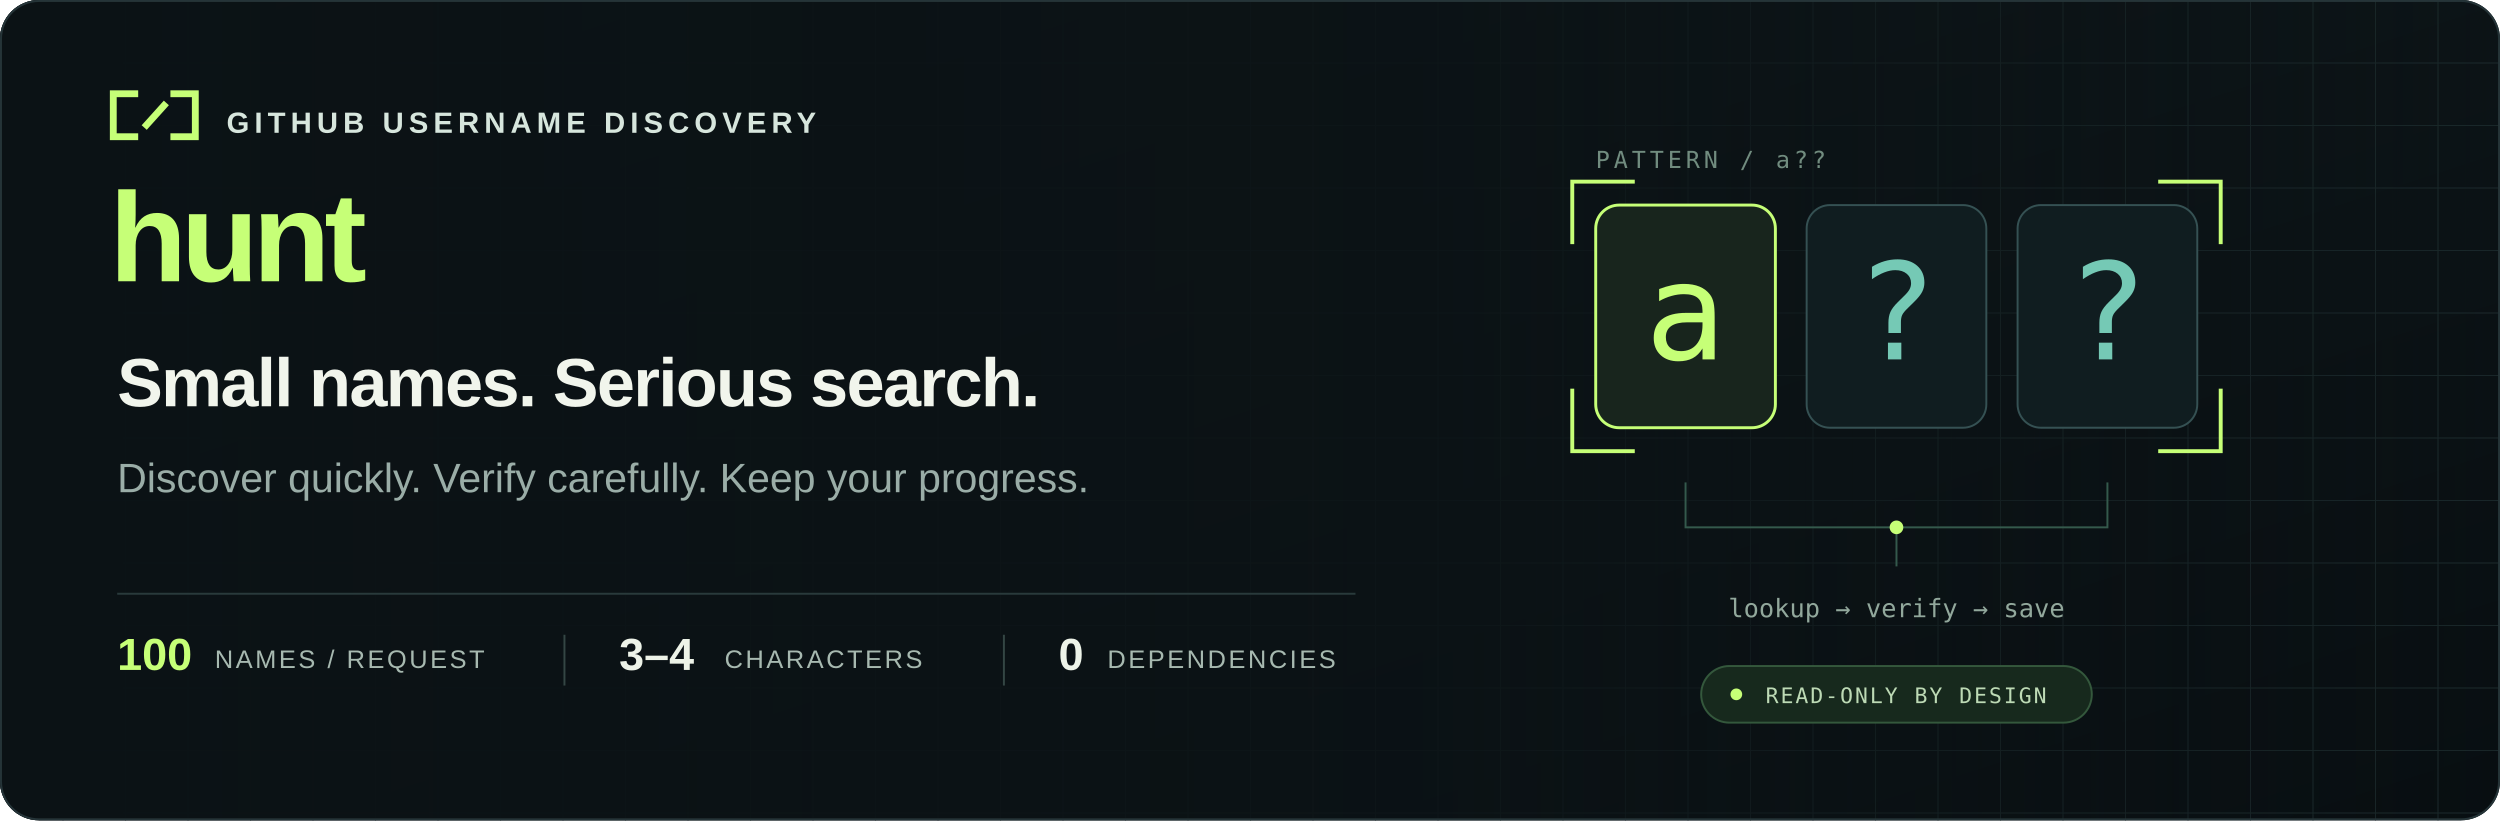
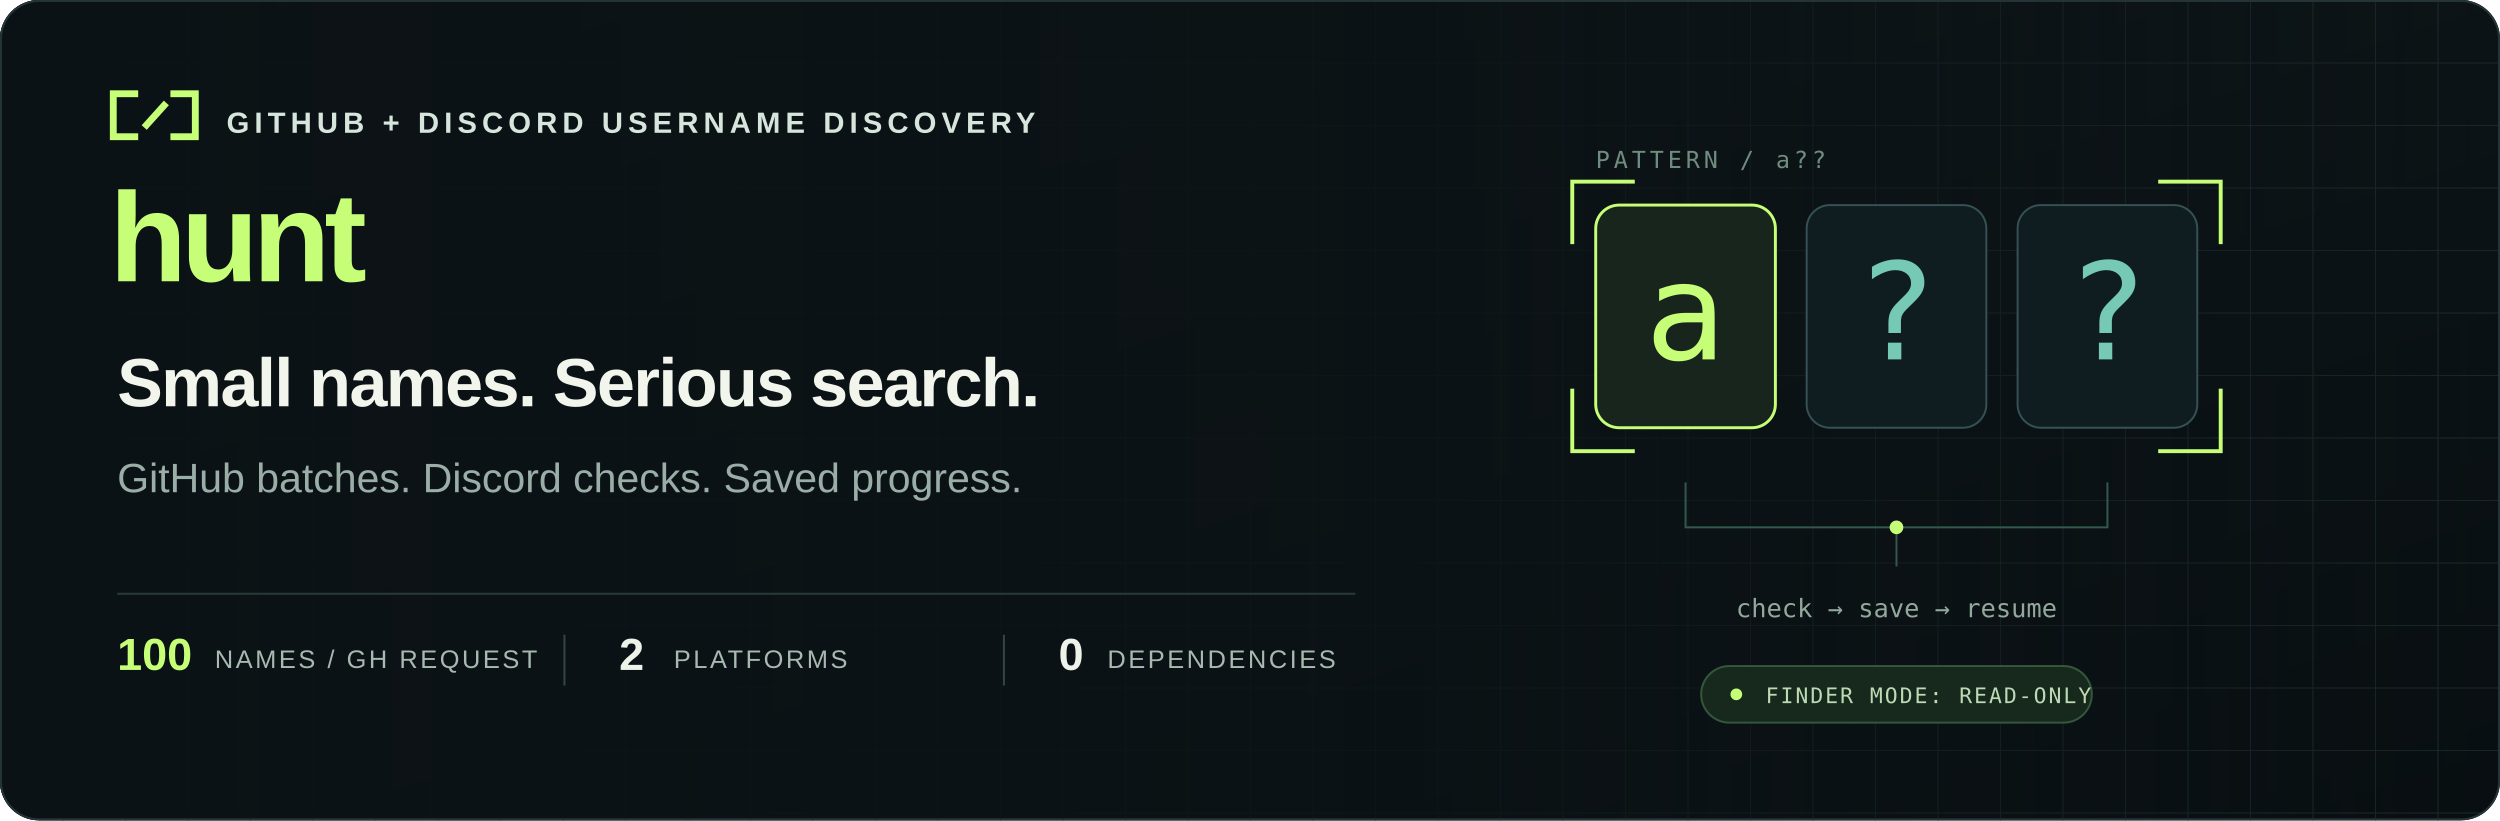
<svg xmlns="http://www.w3.org/2000/svg" width="1280" height="420" viewBox="0 0 1280 420" role="img" aria-labelledby="title description">
  <defs>
    <pattern id="grid" width="32" height="32" patternUnits="userSpaceOnUse">
      <path d="M32 0H0V32" fill="none" stroke="#1b292b" stroke-width="1" />
    </pattern>
    <linearGradient id="surface" x1="0" y1="0" x2="1" y2="1">
      <stop stop-color="#10191c" />
      <stop offset="1" stop-color="#080e11" />
    </linearGradient>
    <linearGradient id="fade" x1="0" x2="1">
      <stop stop-color="#0b1215" />
      <stop offset="0.58" stop-color="#0b1215" stop-opacity=".85" />
      <stop offset="1" stop-color="#0b1215" stop-opacity=".05" />
    </linearGradient>
  </defs>
  <rect width="1280" height="420" rx="20" fill="url(#surface)" />
  <rect width="1280" height="420" rx="20" fill="url(#grid)" />
  <rect width="1280" height="420" rx="20" fill="url(#fade)" />
  <rect x=".5" y=".5" width="1279" height="419" rx="19.5" fill="none" stroke="#253438" />
  <g font-family="Arial, Helvetica, sans-serif">
    <g transform="translate(58 48)" fill="none" stroke="#c6ff77" stroke-width="3.5" stroke-linecap="square">
      <path d="M11 0H0v22h11M31 0h11v22H31" />
      <path d="m17 16 9-10" />
    </g>
-     <text x="116" y="68" fill="#d7e6dd" font-size="15" font-weight="700" letter-spacing="2.6">GITHUB USERNAME DISCOVERY</text>
+     <text x="116" y="68" fill="#d7e6dd" font-size="15" font-weight="700" letter-spacing="2.6">GITHUB + DISCORD USERNAME DISCOVERY</text>
    <text x="56" y="144" fill="#f1f5ec" font-size="65" font-weight="700" letter-spacing="-3">
      <tspan fill="#c6ff77">hunt</tspan>
    </text>
    <text x="60" y="208" fill="#f1f5ec" font-size="35" font-weight="700" letter-spacing="-.8">Small names. Serious search.</text>
-     <text x="60" y="252" fill="#9aada7" font-size="21">Discover quickly. Verify carefully. Keep your progress.</text>
+     <text x="60" y="252" fill="#9aada7" font-size="21">GitHub batches. Discord checks. Saved progress.</text>
    <path d="M60 304H694" stroke="#293a3b" />
    <text x="60" y="343" fill="#c6ff77" font-size="23" font-weight="700">100</text>
-     <text x="110" y="342" fill="#a7b9b0" font-size="13" letter-spacing="1.3">NAMES / REQUEST</text>
+     <text x="110" y="342" fill="#a7b9b0" font-size="13" letter-spacing="1.3">NAMES / GH REQUEST</text>
    <path d="M289 325V351" stroke="#344644" />
-     <text x="317" y="343" fill="#edf3e8" font-size="23" font-weight="700">3–4</text>
-     <text x="371" y="342" fill="#a7b9b0" font-size="13" letter-spacing="1.3">CHARACTERS</text>
+     <text x="317" y="343" fill="#edf3e8" font-size="23" font-weight="700">2</text>
+     <text x="345" y="342" fill="#a7b9b0" font-size="13" letter-spacing="1.3">PLATFORMS</text>
    <path d="M514 325V351" stroke="#344644" />
    <text x="542" y="343" fill="#edf3e8" font-size="23" font-weight="700">0</text>
    <text x="567" y="342" fill="#a7b9b0" font-size="13" letter-spacing="1.3">DEPENDENCIES</text>
  </g>
  <g transform="translate(817 105)">
    <text x="0" y="-19" fill="#718c7f" font-size="12" font-family="monospace" letter-spacing="2">PATTERN / a??</text>
    <rect x="0" y="0" width="92" height="114" rx="12" fill="#18251d" stroke="#c6ff77" stroke-width="1.5" />
    <rect x="108" y="0" width="92" height="114" rx="12" fill="#101d20" stroke="#355153" />
    <rect x="216" y="0" width="92" height="114" rx="12" fill="#101d20" stroke="#355153" />
    <text x="46" y="79" text-anchor="middle" fill="#c6ff77" font-size="69" font-family="monospace">a</text>
    <text x="154" y="79" text-anchor="middle" fill="#75c9b5" font-size="69" font-family="monospace">?</text>
    <text x="262" y="79" text-anchor="middle" fill="#75c9b5" font-size="69" font-family="monospace">?</text>
    <g fill="none" stroke="#c6ff77" stroke-width="2">
      <path d="M-12 20V-12h32M288-12h32v32M320 94v32h-32M20 126h-32V94" />
    </g>
    <path d="M46 142V165h216v-23M154 165v20" stroke="#34594c" fill="none" />
    <circle cx="154" cy="165" r="3.5" fill="#c6ff77" />
-     <text x="154" y="211" text-anchor="middle" fill="#92a89c" font-size="13" font-family="monospace">lookup → verify → save</text>
+     <text x="154" y="211" text-anchor="middle" fill="#92a89c" font-size="13" font-family="monospace">check → save → resume</text>
    <rect x="54" y="236" width="200" height="29" rx="14.5" fill="#17291d" stroke="#34583c" />
    <circle cx="72" cy="250.5" r="3" fill="#c6ff77" />
-     <text x="87" y="255" fill="#bddab5" font-size="11" font-family="monospace" letter-spacing="1">READ-ONLY BY DESIGN</text>
+     <text x="87" y="255" fill="#bddab5" font-size="11" font-family="monospace" letter-spacing="1">FINDER MODE: READ-ONLY</text>
  </g>
</svg>
